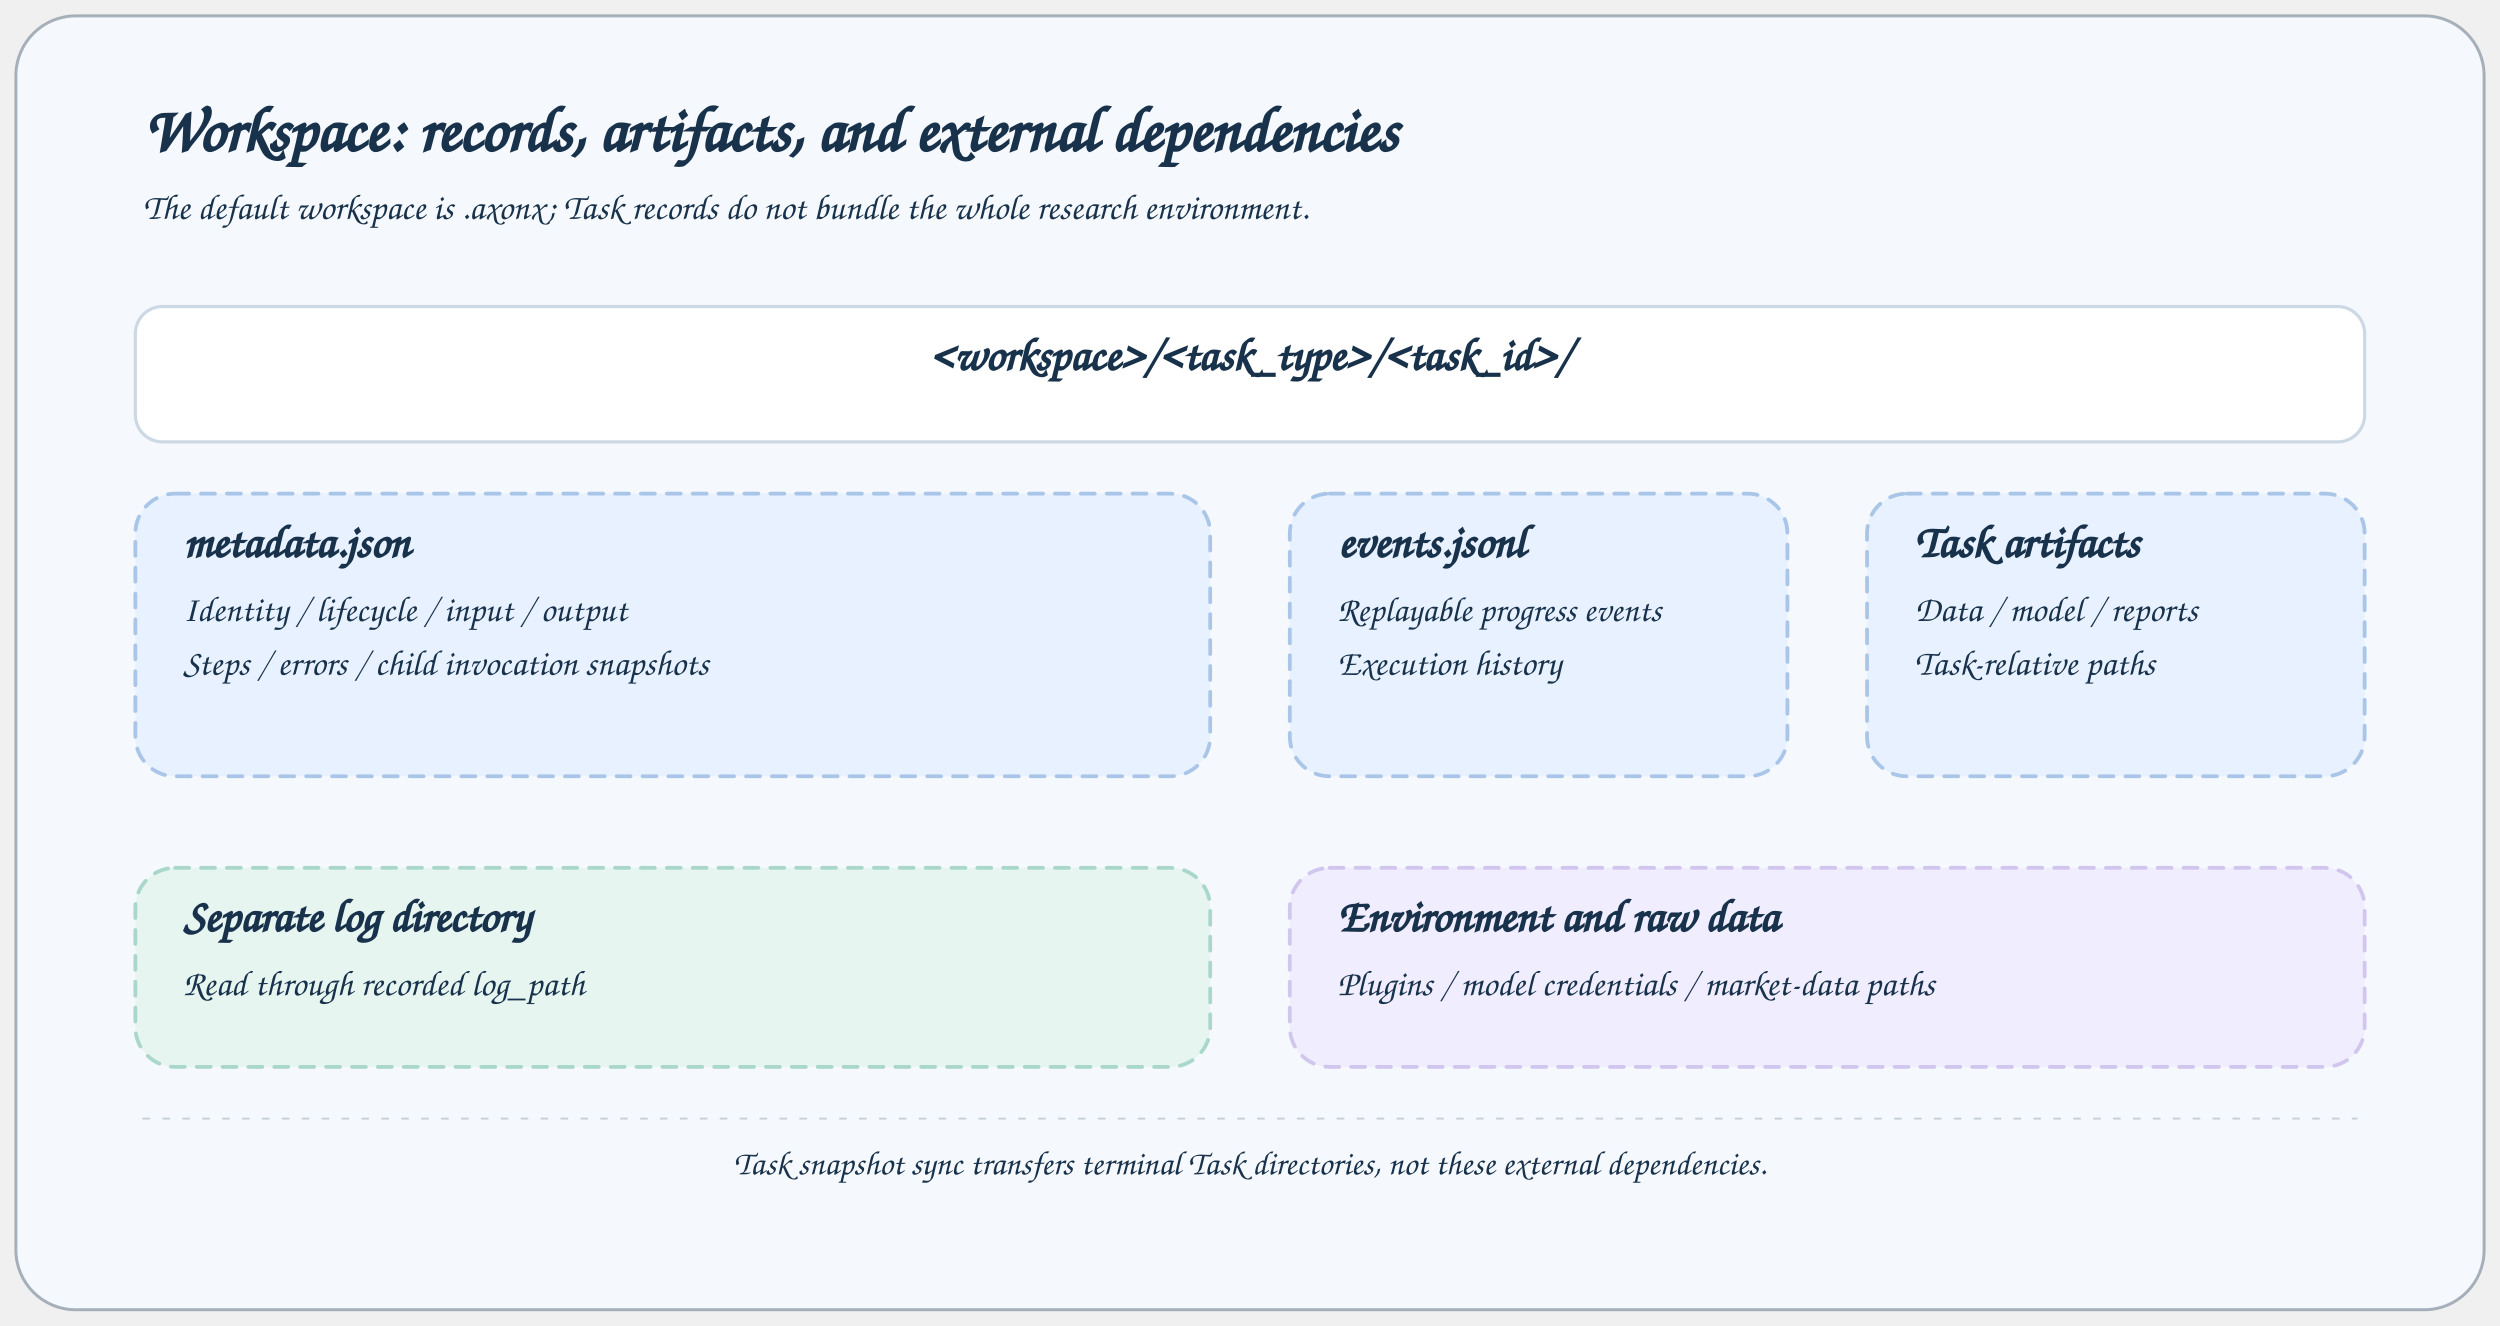
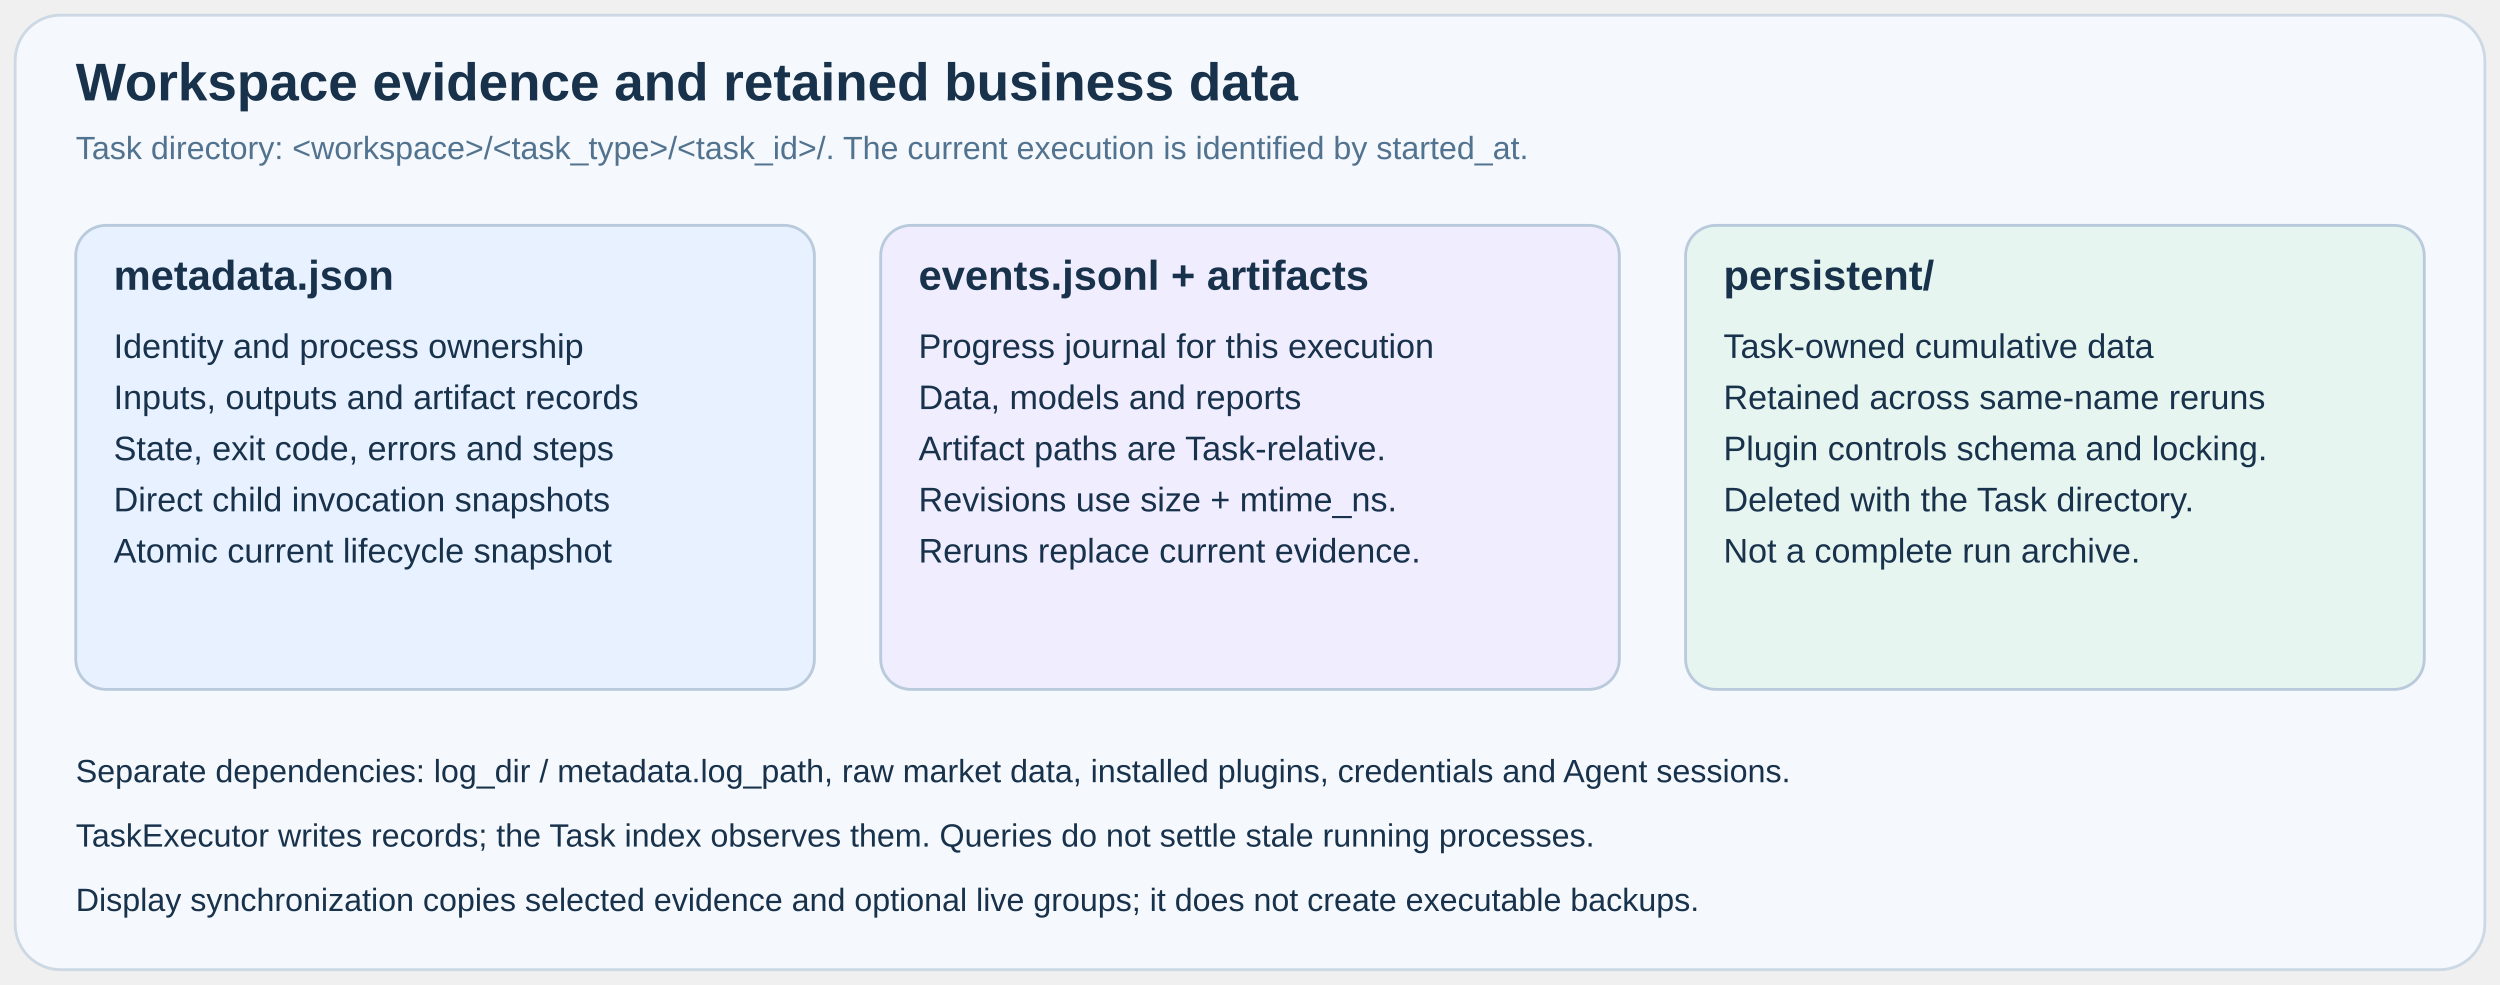
- <svg xmlns="http://www.w3.org/2000/svg" width="1256" height="666" viewBox="0 0 1256 666" role="img" aria-labelledby="title desc">
+ <svg xmlns="http://www.w3.org/2000/svg" width="1320" height="520" viewBox="0 0 1320 520" role="img" aria-labelledby="title desc">
  <defs>
-     <marker id="arrow" viewBox="0 0 10 10" refX="9" refY="5" markerWidth="8" markerHeight="8" orient="auto-start-reverse">
-       <path d="M 1 1 L 9 5 L 1 9 Z" fill="#52738f" />
+     <marker id="arrow" markerWidth="9" markerHeight="9" refX="8" refY="4.5" orient="auto">
+       <path d="M1 1 L8 4.5 L1 8" fill="none" stroke="#52738f" stroke-width="1.6" />
    </marker>
  </defs>
-   <rect x="8" y="8" width="1240.0" height="650.0" rx="30" fill="#f5f8fc" stroke="#18324b" stroke-width="1.5" stroke-linejoin="round" stroke-opacity="0.35" />
-   <g transform="translate(28 28)" font-family="'Comic Sans MS', 'Chalkboard SE', 'Comic Neue', cursive" data-diagram-content="true">
-     <g font-family="'Comic Sans MS', 'Chalkboard SE', 'Comic Neue', cursive" fill="#18324b">
-       <text x="44" y="48" font-size="32" font-weight="700" text-anchor="start">Workspace: records, artifacts, and external dependencies</text>
-       <text x="44" y="82" font-size="18" font-weight="400" text-anchor="start" fill="#18324b">The default workspace is .axonx; Task records do not bundle the whole research environment.</text>
-       <rect x="40" y="126" width="1120" height="68" rx="13.6" fill="#ffffff" stroke="#ccd9e5" stroke-width="1.6" stroke-linecap="round" />
-       <text x="600.0" y="158" font-size="23" font-weight="700" text-anchor="middle">&lt;workspace&gt;/&lt;task_type&gt;/&lt;task_id&gt;/ </text>
-       <rect x="40" y="220" width="540" height="142" rx="20" fill="#e8f1ff" stroke="#a9c5e8" stroke-width="1.9" stroke-dasharray="7 6" stroke-linecap="round" />
-       <text x="64.0" y="252" font-size="23" font-weight="700" text-anchor="start">metadata.json</text>
-       <text x="64.0" y="284" font-size="18" font-weight="400" text-anchor="start">Identity / lifecycle / input / output</text>
-       <text x="64.0" y="311" font-size="18" font-weight="400" text-anchor="start">Steps / errors / child invocation snapshots</text>
-       <rect x="620" y="220" width="250" height="142" rx="20" fill="#e8f1ff" stroke="#a9c5e8" stroke-width="1.9" stroke-dasharray="7 6" stroke-linecap="round" />
-       <text x="644.0" y="252" font-size="23" font-weight="700" text-anchor="start">events.jsonl</text>
-       <text x="644.0" y="284" font-size="17.5" font-weight="400" text-anchor="start">Replayable progress events</text>
-       <text x="644.0" y="311" font-size="18" font-weight="400" text-anchor="start">Execution history</text>
-       <rect x="910" y="220" width="250" height="142" rx="20" fill="#e8f1ff" stroke="#a9c5e8" stroke-width="1.9" stroke-dasharray="7 6" stroke-linecap="round" />
-       <text x="934.0" y="252" font-size="23" font-weight="700" text-anchor="start">Task artifacts</text>
-       <text x="934.0" y="284" font-size="18" font-weight="400" text-anchor="start">Data / model / reports</text>
-       <text x="934.0" y="311" font-size="18" font-weight="400" text-anchor="start">Task-relative paths</text>
-       <rect x="40" y="408" width="540" height="100" rx="20" fill="#e7f5f1" stroke="#a9d7ca" stroke-width="1.9" stroke-dasharray="7 6" stroke-linecap="round" />
-       <text x="64.0" y="440" font-size="23" font-weight="700" text-anchor="start">Separate log directory</text>
-       <text x="64.0" y="472" font-size="18" font-weight="400" text-anchor="start">Read through recorded log_path</text>
-       <rect x="620" y="408" width="540" height="100" rx="20" fill="#f0edff" stroke="#d1c6ed" stroke-width="1.9" stroke-dasharray="7 6" stroke-linecap="round" />
-       <text x="644.0" y="440" font-size="23" font-weight="700" text-anchor="start">Environment and raw data</text>
-       <text x="644.0" y="472" font-size="18" font-weight="400" text-anchor="start">Plugins / model credentials / market-data paths</text>
-       <text x="600.0" y="562" font-size="17" font-weight="400" text-anchor="middle">Task snapshot sync transfers terminal Task directories, not these external dependencies.</text>
-     </g>
-     <path d="M 44 534 H 1156" fill="none" stroke="#18324b" stroke-opacity="0.2" stroke-width="1" stroke-dasharray="3 7" stroke-linecap="round" />
+   <rect x="8" y="8" width="1304" height="504" rx="24" fill="#f5f8fc" stroke="#ccd9e5" stroke-width="1.5" />
+   <g font-family="Arial, Helvetica, sans-serif" fill="#18324b" data-diagram-content="true">
+     <text x="40" y="53" font-size="28" font-weight="700">Workspace evidence and retained business data</text>
+     <text x="40" y="84" font-size="17" fill="#52738f">Task directory: &lt;workspace&gt;/&lt;task_type&gt;/&lt;task_id&gt;/. The current execution is identified by started_at.</text>
+     <rect x="40" y="119" width="390" height="245" rx="16" fill="#e8f1ff" stroke="#b8cadb" stroke-width="1.5" />
+     <text x="60" y="153" font-size="22" font-weight="700">metadata.json</text>
+     <text x="60" y="189" font-size="18">Identity and process ownership</text>
+     <text x="60" y="216" font-size="18">Inputs, outputs and artifact records</text>
+     <text x="60" y="243" font-size="18">State, exit code, errors and steps</text>
+     <text x="60" y="270" font-size="18">Direct child invocation snapshots</text>
+     <text x="60" y="297" font-size="18">Atomic current lifecycle snapshot</text>
+     <rect x="465" y="119" width="390" height="245" rx="16" fill="#f0edff" stroke="#b8cadb" stroke-width="1.5" />
+     <text x="485" y="153" font-size="22" font-weight="700">events.jsonl + artifacts</text>
+     <text x="485" y="189" font-size="18">Progress journal for this execution</text>
+     <text x="485" y="216" font-size="18">Data, models and reports</text>
+     <text x="485" y="243" font-size="18">Artifact paths are Task-relative.</text>
+     <text x="485" y="270" font-size="18">Revisions use size + mtime_ns.</text>
+     <text x="485" y="297" font-size="18">Reruns replace current evidence.</text>
+     <rect x="890" y="119" width="390" height="245" rx="16" fill="#e7f5f1" stroke="#b8cadb" stroke-width="1.5" />
+     <text x="910" y="153" font-size="22" font-weight="700">persistent/</text>
+     <text x="910" y="189" font-size="18">Task-owned cumulative data</text>
+     <text x="910" y="216" font-size="18">Retained across same-name reruns</text>
+     <text x="910" y="243" font-size="18">Plugin controls schema and locking.</text>
+     <text x="910" y="270" font-size="18">Deleted with the Task directory.</text>
+     <text x="910" y="297" font-size="18">Not a complete run archive.</text>
+     <text x="40" y="413" font-size="17">Separate dependencies: log_dir / metadata.log_path, raw market data, installed plugins, credentials and Agent sessions.</text>
+     <text x="40" y="447" font-size="17">TaskExecutor writes records; the Task index observes them. Queries do not settle stale running processes.</text>
+     <text x="40" y="481" font-size="17">Display synchronization copies selected evidence and optional live groups; it does not create executable backups.</text>
  </g>
</svg>
